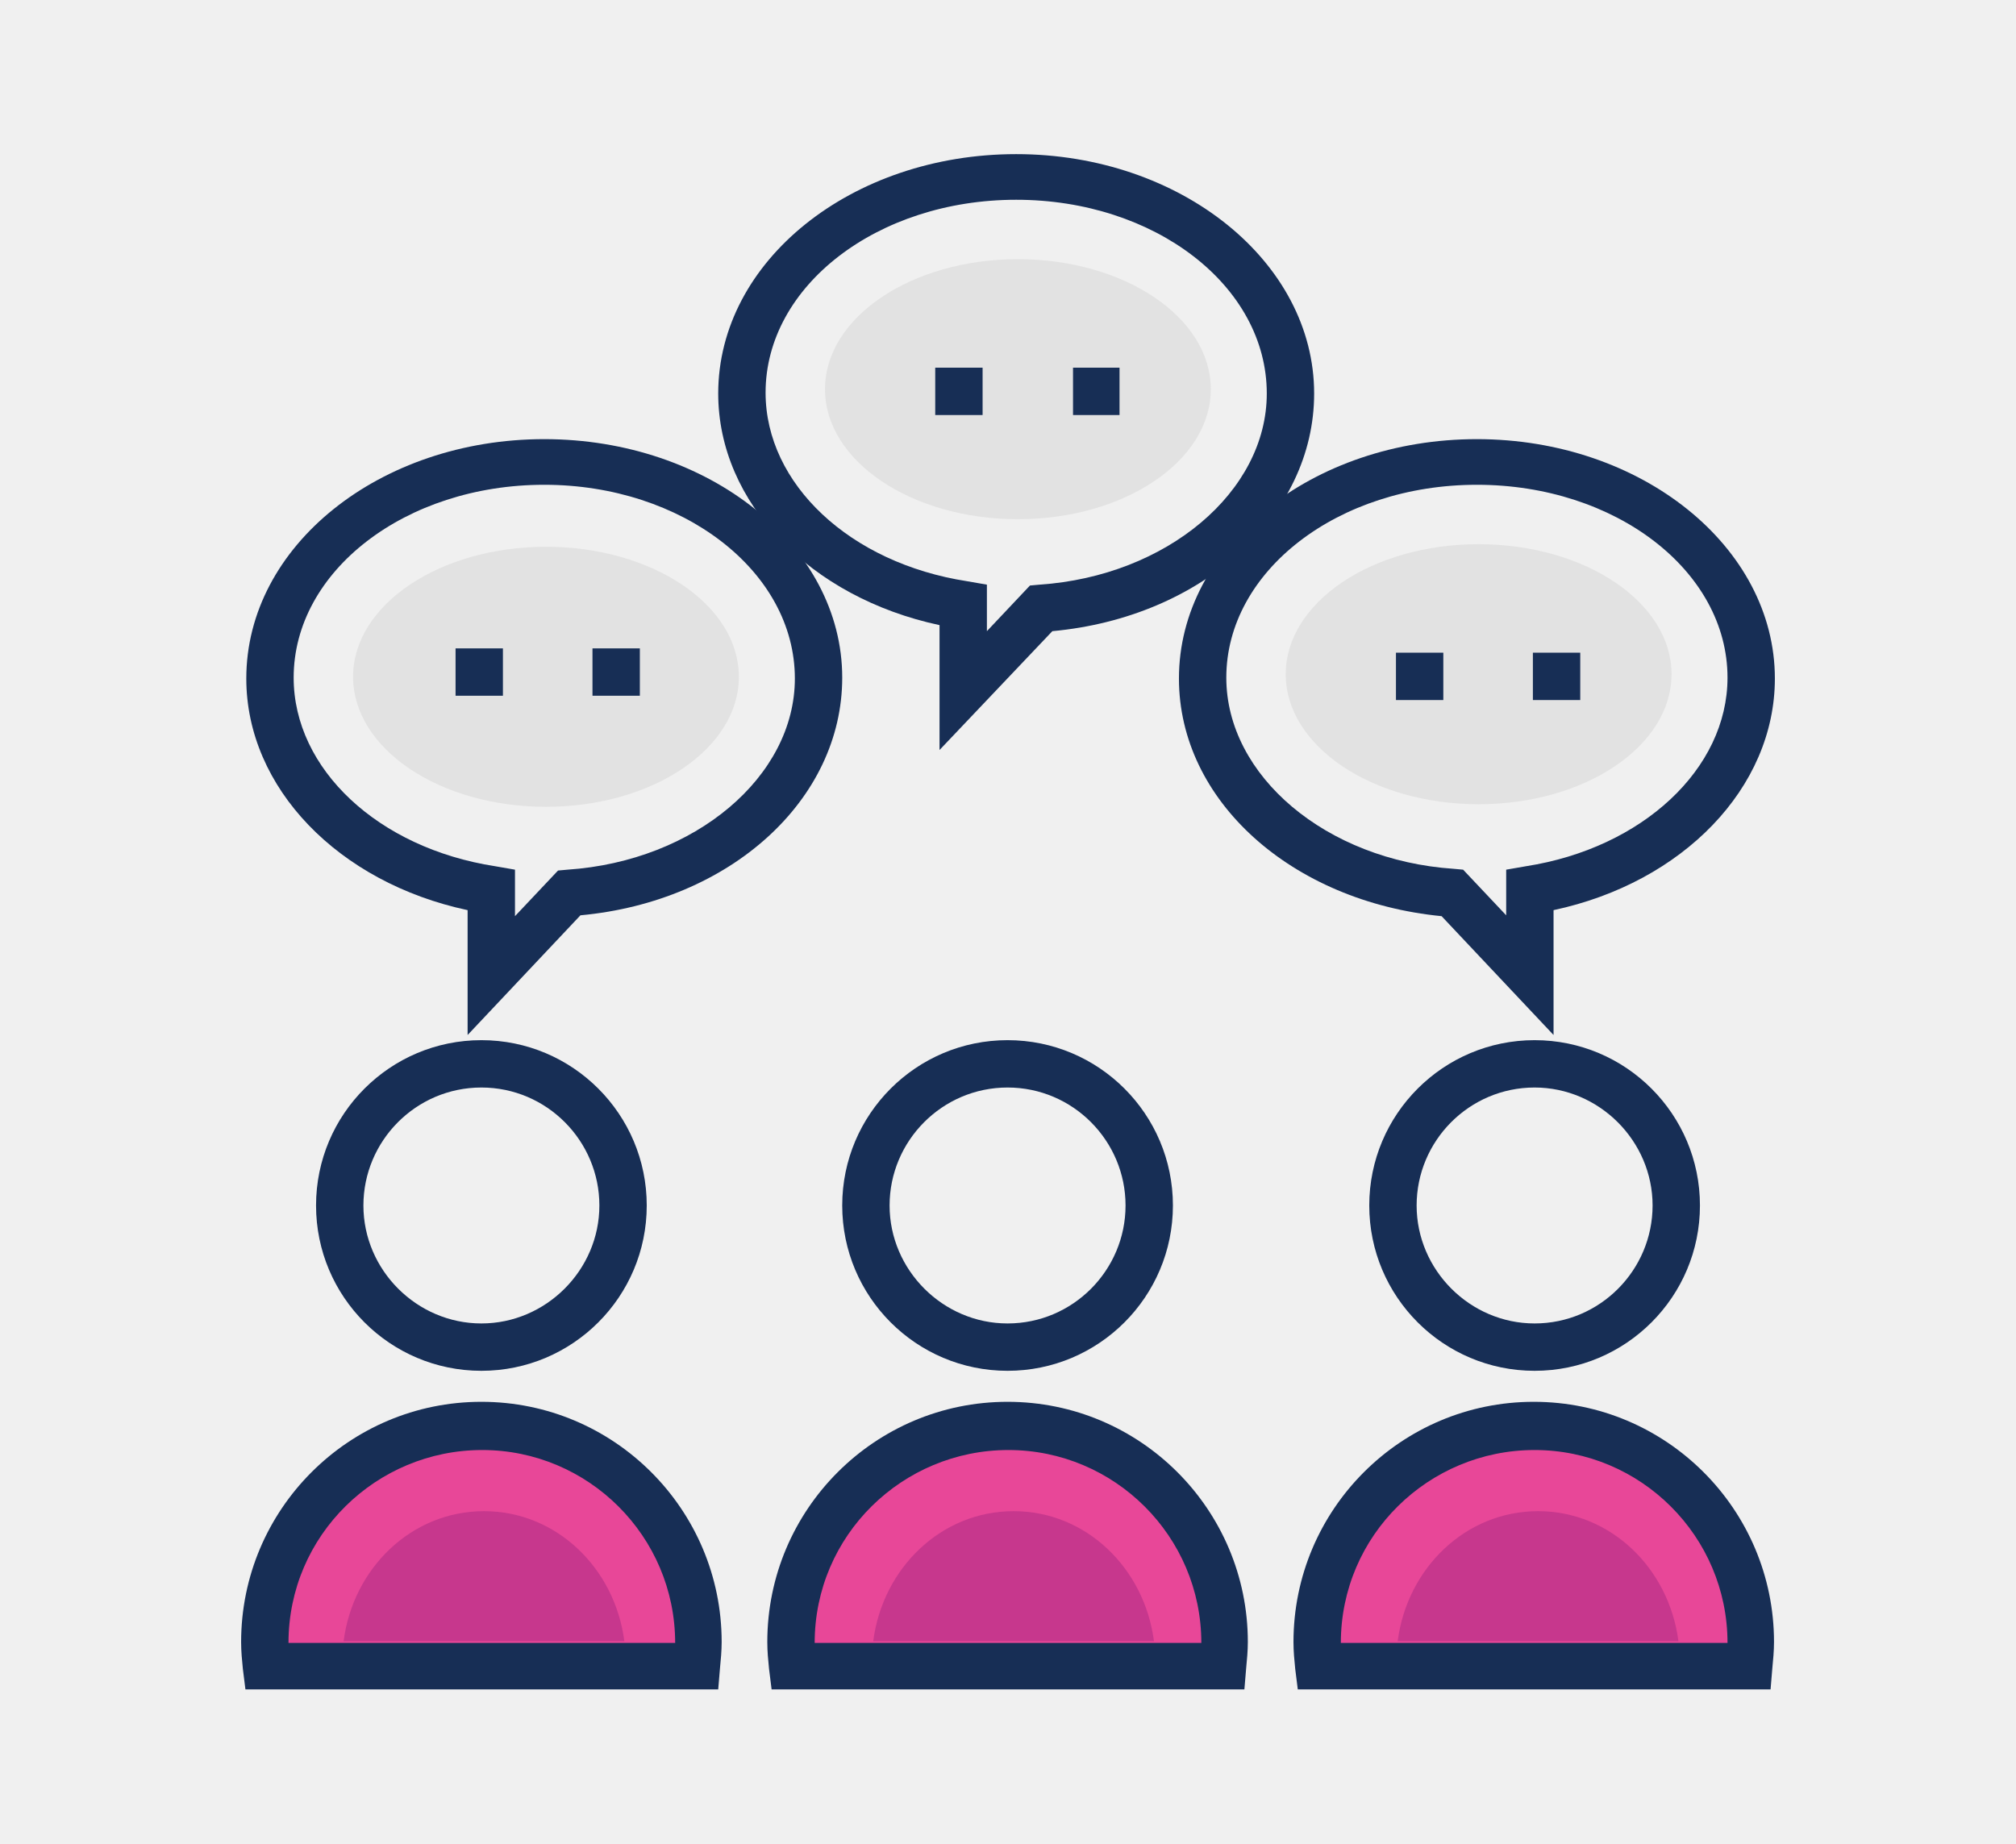
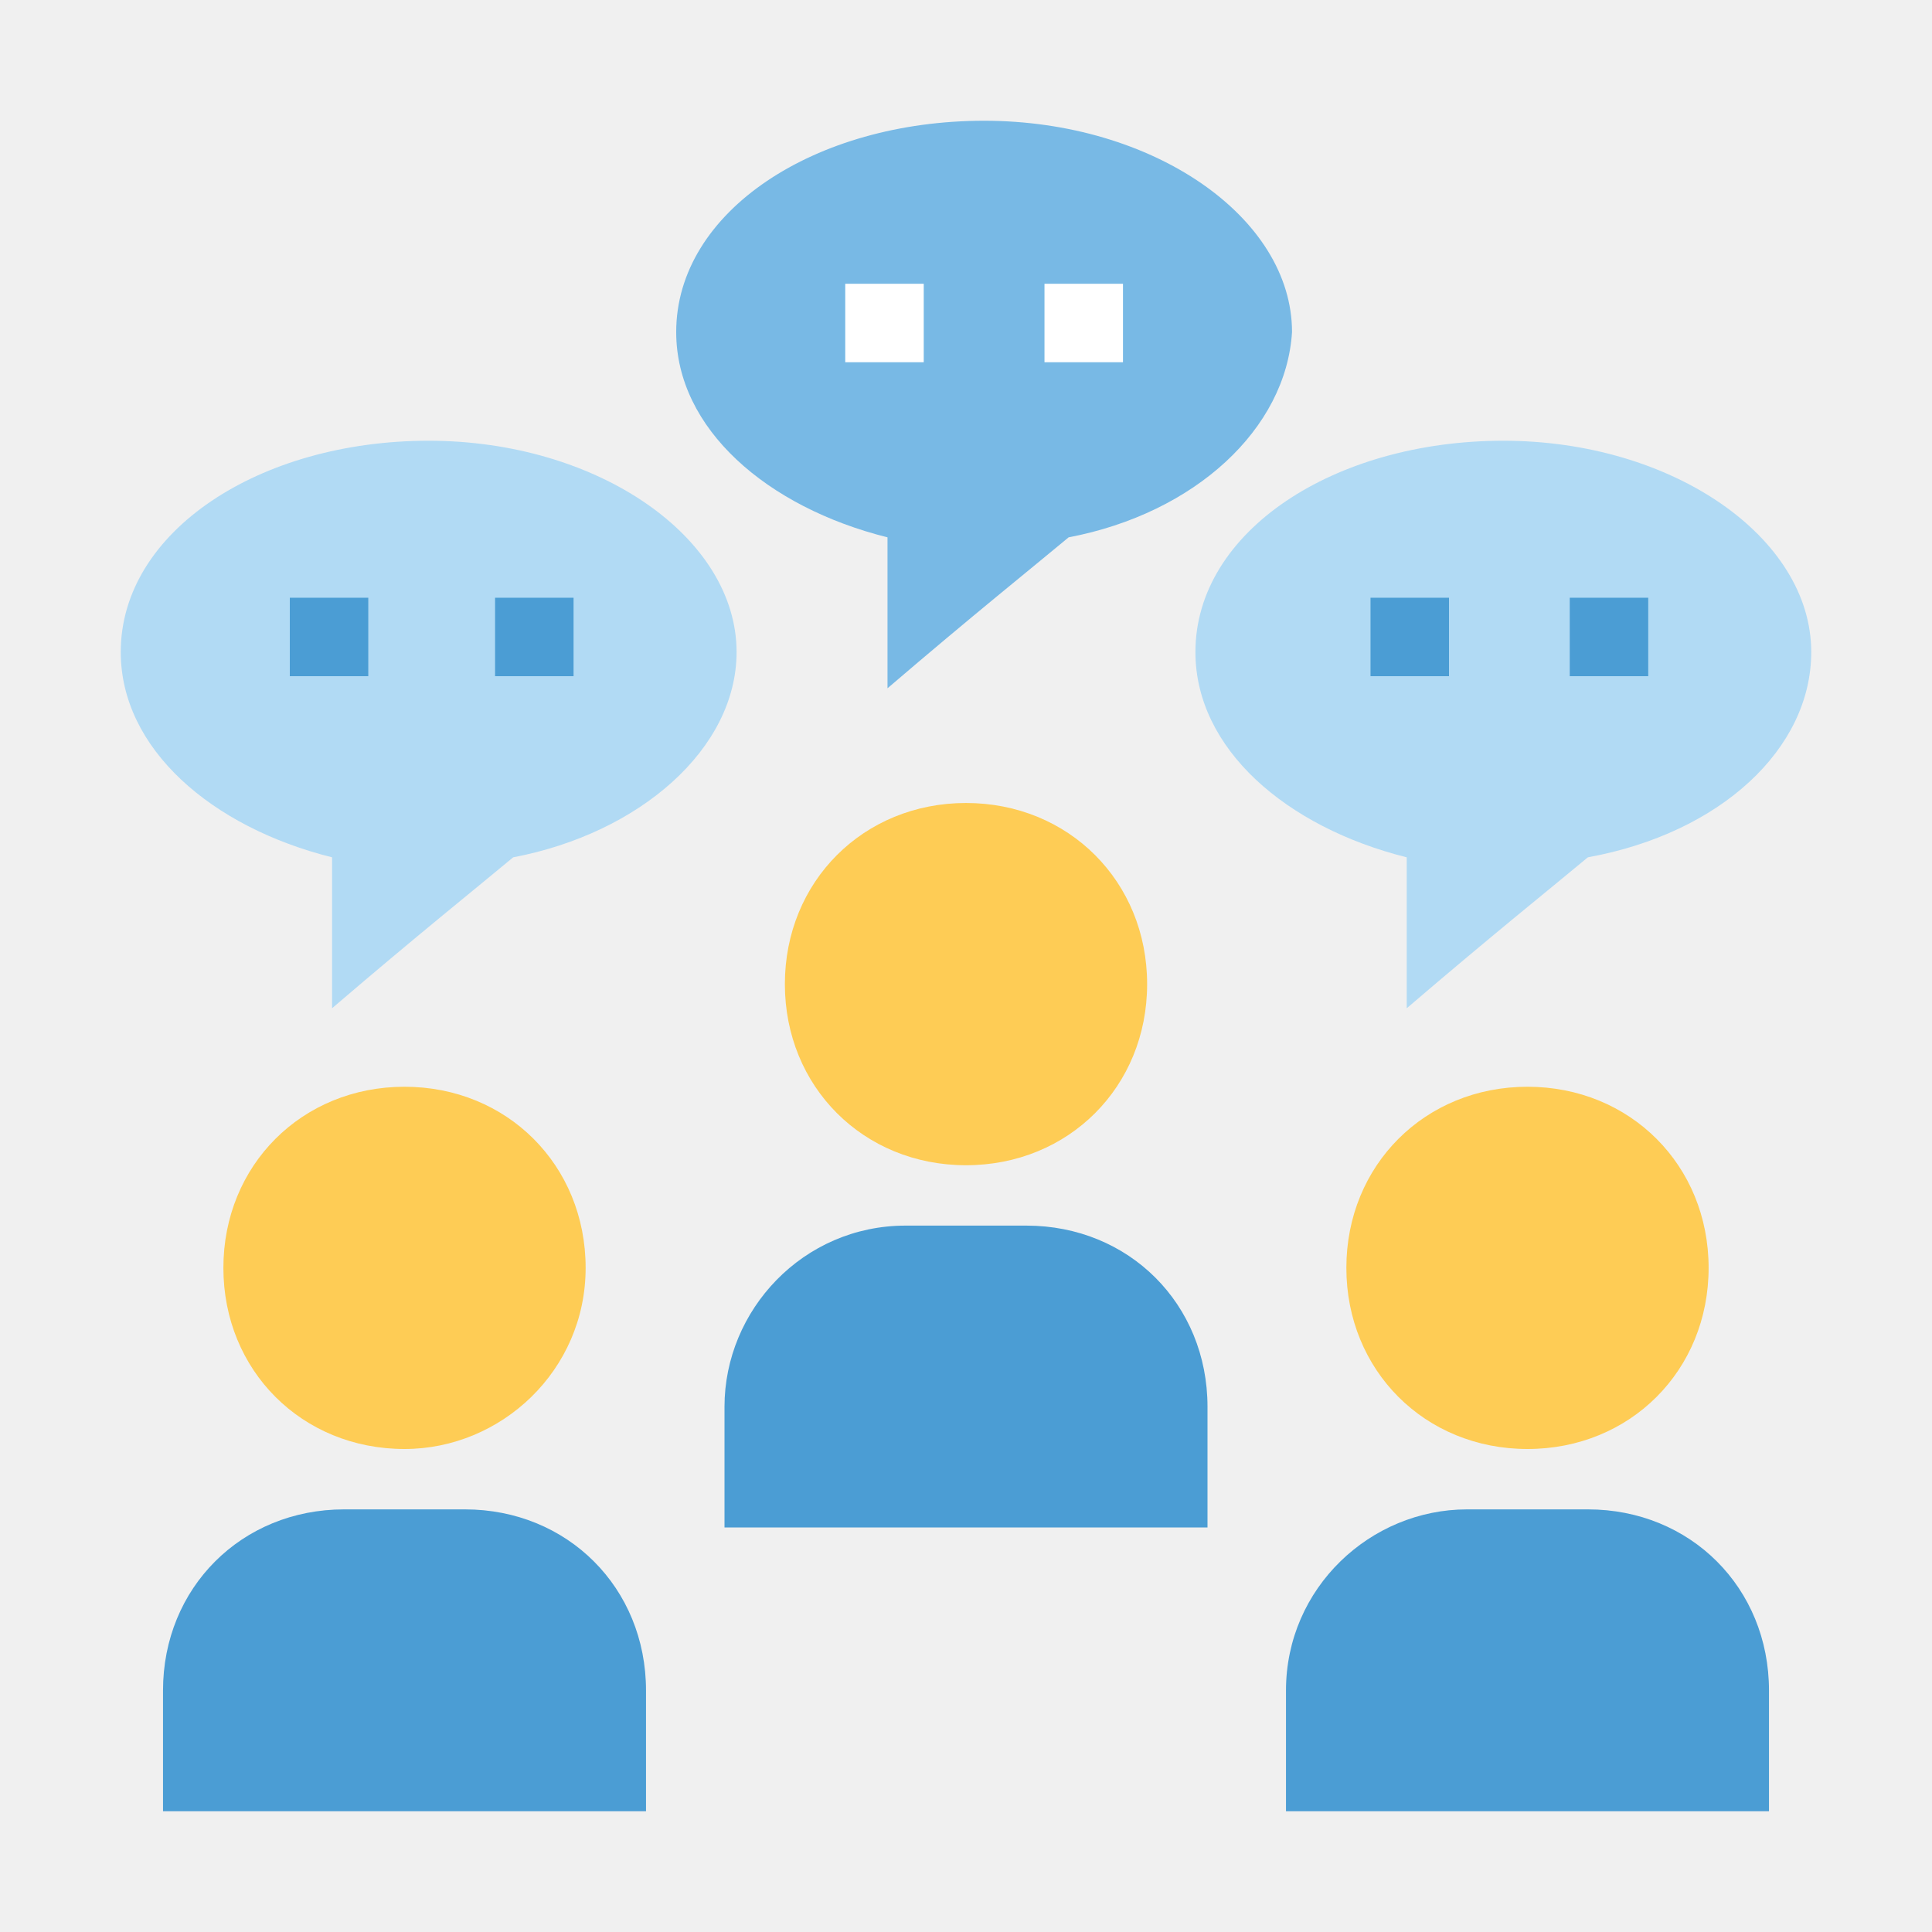
- <svg xmlns="http://www.w3.org/2000/svg" version="1.1" id="Layer_1" x="0px" y="0px" viewBox="0 0 234.1 214.1" style="enable-background:new 0 0 234.1 214.1;" xml:space="preserve">
+ <svg xmlns="http://www.w3.org/2000/svg" xmlns:xlink="http://www.w3.org/1999/xlink" version="1.1" id="Layer_1" x="0px" y="0px" viewBox="0 0 32 32" style="enable-background:new 0 0 32 32;" xml:space="preserve">
  <style type="text/css">
- 	.st0{fill:#E2E2E2;}
- 	.st1{fill:#E84798;}
- 	.st2{fill:#172E55;}
- 	.st3{fill:#C7378D;}
+ 	.st0{clip-path:url(#SVGID_2_);fill:#78B9E5;}
+ 	.st1{clip-path:url(#SVGID_4_);fill:#FFFFFF;}
+ 	.st2{clip-path:url(#SVGID_6_);fill:#FFFFFF;}
+ 	.st3{clip-path:url(#SVGID_8_);fill:#B1DAF4;}
+ 	.st4{clip-path:url(#SVGID_10_);fill:#4B9DD4;}
+ 	.st5{clip-path:url(#SVGID_12_);fill:#4B9DD4;}
+ 	.st6{clip-path:url(#SVGID_14_);fill:#4B9DD4;}
+ 	.st7{clip-path:url(#SVGID_16_);fill:#4B9DD4;}
+ 	.st8{clip-path:url(#SVGID_18_);fill:#FECC55;}
+ 	.st9{clip-path:url(#SVGID_20_);fill:#4B9DD4;}
</style>
  <g>
-     <g>
-       <ellipse class="st0" cx="118.2" cy="45.2" rx="22.4" ry="15.1" />
-       <path class="st1" d="M141.5,193.5c0.1-0.9,0.2-1.8,0.2-2.8c0-13.9-11.3-25.2-25.2-25.2s-25.2,11.3-25.2,25.2    c0,0.9,0.1,1.9,0.2,2.8H141.5z" />
-       <path class="st1" d="M203.4,193.9c0.1-0.9,0.2-1.8,0.2-2.8c0-13.9-11.3-25.2-25.2-25.2s-25.2,11.3-25.2,25.2    c0,0.9,0.1,1.9,0.2,2.8H203.4z" />
-       <path class="st1" d="M80.7,193.5c0.1-0.9,0.2-1.8,0.2-2.8c0-13.9-11.3-25.2-25.2-25.2s-25.2,11.3-25.2,25.2c0,0.9,0.1,1.9,0.2,2.8    H80.7z" />
-       <g>
-         <path class="st2" d="M55.9,159.2c-10.6,0-19.2-8.6-19.2-19.2c0-10.6,8.6-19.2,19.2-19.2s19.2,8.6,19.2,19.2     S66.5,159.2,55.9,159.2z M55.9,126.3c-7.6,0-13.7,6.2-13.7,13.7s6.2,13.7,13.7,13.7s13.7-6.2,13.7-13.7S63.5,126.3,55.9,126.3z" />
-         <path class="st2" d="M83.4,196.2H28.5l-0.3-2.4c-0.1-1-0.2-2-0.2-3.1c0-15.4,12.5-27.9,27.9-27.9s27.9,12.5,27.9,27.9     c0,1-0.1,2.1-0.2,3.1L83.4,196.2z M33.5,190.8h44.9l0,0c0-12.4-10.1-22.4-22.4-22.4S33.5,178.3,33.5,190.8L33.5,190.8z" />
-       </g>
-       <g>
-         <path class="st2" d="M117,159.2c-10.6,0-19.2-8.6-19.2-19.2c0-10.6,8.6-19.2,19.2-19.2s19.2,8.6,19.2,19.2S127.6,159.2,117,159.2     z M117,126.3c-7.6,0-13.7,6.2-13.7,13.7s6.2,13.7,13.7,13.7c7.6,0,13.7-6.2,13.7-13.7S124.6,126.3,117,126.3z" />
-         <path class="st2" d="M144.5,196.2H89.6l-0.3-2.4c-0.1-1-0.2-2-0.2-3.1c0-15.4,12.5-27.9,27.9-27.9s27.9,12.5,27.9,27.9     c0,1-0.1,2.1-0.2,3.1L144.5,196.2z M94.6,190.8h44.9l0,0c0-12.4-10.1-22.4-22.4-22.4S94.6,178.3,94.6,190.8L94.6,190.8z" />
-       </g>
-       <g>
-         <path class="st2" d="M178.2,159.2c-10.6,0-19.2-8.6-19.2-19.2c0-10.6,8.6-19.2,19.2-19.2c10.6,0,19.2,8.6,19.2,19.2     C197.4,150.6,188.8,159.2,178.2,159.2z M178.2,126.3c-7.6,0-13.7,6.2-13.7,13.7s6.2,13.7,13.7,13.7c7.6,0,13.7-6.2,13.7-13.7     S185.7,126.3,178.2,126.3z" />
-         <path class="st2" d="M205.6,196.2h-54.9l-0.3-2.4c-0.1-1-0.2-2-0.2-3.1c0-15.4,12.5-27.9,27.9-27.9s27.9,12.5,27.9,27.9     c0,1-0.1,2.1-0.2,3.1L205.6,196.2z M155.7,190.8h44.9l0,0c0-12.4-10.1-22.4-22.4-22.4S155.7,178.3,155.7,190.8L155.7,190.8z" />
-       </g>
-       <g>
-         <path class="st2" d="M54.3,120.2v-14.5c-15-3.2-25.7-14.2-25.7-26.9c0-15.4,15.5-27.8,34.6-27.8s34.6,12.4,34.6,27.7     c0,14.2-13,26-30.4,27.6L54.3,120.2z M63.2,56.3c-16.1,0-29.1,10-29.1,22.4c0,10.6,9.8,19.8,23.4,21.9l2.3,0.4v5.4l5-5.3l1.1-0.1     c14.8-1,26.4-10.8,26.4-22.2C92.3,66.3,79.2,56.3,63.2,56.3z" />
-       </g>
-       <g>
-         <path class="st2" d="M180.4,120.2l-13-13.8c-17.4-1.7-30.5-13.4-30.5-27.6c0-15.4,15.5-27.8,34.6-27.8s34.6,12.5,34.6,27.8     c0,12.7-10.7,23.7-25.7,26.9L180.4,120.2L180.4,120.2z M171.5,56.3c-16.1,0-29.1,10-29.1,22.4c0,11.4,11.6,21.2,26.4,22.2     l1.1,0.1l5,5.3V101l2.3-0.4c13.5-2.1,23.4-11.3,23.4-21.9C200.6,66.3,187.6,56.3,171.5,56.3z" />
-       </g>
-       <g>
-         <path class="st2" d="M109.1,87.1V72.6c-15-3.2-25.7-14.2-25.7-26.9c0-15.4,15.5-27.8,34.6-27.8s34.6,12.5,34.6,27.8     c0,14.2-13,26-30.4,27.6L109.1,87.1z M118,23.2c-16.1,0-29.1,10-29.1,22.4c0,10.6,9.8,19.8,23.4,21.9l2.3,0.4v5.4l5-5.3l1.1-0.1     c14.8-1,26.4-10.8,26.4-22.2C147.1,33.2,134.1,23.2,118,23.2z" />
-       </g>
-       <g>
-         <polygon class="st2" points="114.1,42.7 108.6,42.7 108.6,48.2 114.1,48.2    " />
-         <polygon class="st2" points="130,42.7 124.6,42.7 124.6,48.2 130,48.2    " />
-       </g>
-       <ellipse class="st0" cx="63.4" cy="78.6" rx="22.4" ry="15.1" />
-       <g>
-         <polygon class="st2" points="58.4,75.3 52.9,75.3 52.9,80.8 58.4,80.8    " />
-         <polygon class="st2" points="74.3,75.3 68.8,75.3 68.8,80.8 74.3,80.8    " />
-       </g>
-       <ellipse class="st0" cx="171.7" cy="78.3" rx="22.4" ry="15.1" />
-       <g>
-         <polygon class="st2" points="167.6,75.8 162.1,75.8 162.1,81.3 167.6,81.3    " />
-         <polygon class="st2" points="183.5,75.8 178,75.8 178,81.3 183.5,81.3    " />
-       </g>
-     </g>
-     <path class="st3" d="M72.5,190.6c-1.1-8.5-7.9-15.1-16.3-15.1s-15.2,6.6-16.3,15.1H72.5z" />
-     <path class="st3" d="M134,190.6c-1.1-8.5-7.9-15.1-16.3-15.1s-15.2,6.6-16.3,15.1H134z" />
-     <path class="st3" d="M194.9,190.6c-1.1-8.5-7.9-15.1-16.3-15.1c-8.4,0-15.2,6.6-16.3,15.1H194.9z" />
+     <defs>
+       <path id="SVGID_1_" d="M17.7,8.9c-0.6,0.5-1.6,1.3-3,2.5c0,0,0-0.8,0-2.5c-2-0.5-3.5-1.8-3.5-3.4c0-2,2.3-3.5,5.1-3.5    c2.8,0,5.1,1.6,5.1,3.5C21.3,7.1,19.8,8.5,17.7,8.9z" />
+     </defs>
+     <clipPath id="SVGID_2_">
+       <use xlink:href="#SVGID_1_" style="overflow:visible;" />
+     </clipPath>
+     <rect x="6.2" y="-3" class="st0" width="20.2" height="19.4" />
+   </g>
+   <g>
+     <defs>
+       <rect id="SVGID_3_" x="17.3" y="4.7" width="1.3" height="1.3" />
+     </defs>
+     <clipPath id="SVGID_4_">
+       <use xlink:href="#SVGID_3_" style="overflow:visible;" />
+     </clipPath>
+     <rect x="12.3" y="-0.3" class="st1" width="11.3" height="11.3" />
+   </g>
+   <g>
+     <defs>
+       <rect id="SVGID_5_" x="14" y="4.7" width="1.3" height="1.3" />
+     </defs>
+     <clipPath id="SVGID_6_">
+       <use xlink:href="#SVGID_5_" style="overflow:visible;" />
+     </clipPath>
+     <rect x="9" y="-0.3" class="st2" width="11.3" height="11.3" />
+   </g>
+   <g>
+     <defs>
+       <path id="SVGID_7_" d="M8.5,14.2c-0.6,0.5-1.6,1.3-3,2.5c0,0,0-0.8,0-2.5c-2-0.5-3.5-1.8-3.5-3.4c0-2,2.3-3.5,5.1-3.5    s5.1,1.6,5.1,3.5C12.2,12.4,10.6,13.8,8.5,14.2z M26.3,14.2c-0.6,0.5-1.6,1.3-3,2.5c0,0,0-0.8,0-2.5c-2-0.5-3.5-1.8-3.5-3.4    c0-2,2.3-3.5,5.1-3.5c2.8,0,5.1,1.6,5.1,3.5C30,12.4,28.5,13.8,26.3,14.2z" />
+     </defs>
+     <clipPath id="SVGID_8_">
+       <use xlink:href="#SVGID_7_" style="overflow:visible;" />
+     </clipPath>
+     <rect x="-3" y="2.3" class="st3" width="38" height="19.4" />
+   </g>
+   <g>
+     <defs>
+       <rect id="SVGID_9_" x="8.2" y="9.9" width="1.3" height="1.3" />
+     </defs>
+     <clipPath id="SVGID_10_">
+       <use xlink:href="#SVGID_9_" style="overflow:visible;" />
+     </clipPath>
+     <rect x="3.2" y="4.9" class="st4" width="11.3" height="11.3" />
+   </g>
+   <g>
+     <defs>
+       <rect id="SVGID_11_" x="4.8" y="9.9" width="1.3" height="1.3" />
+     </defs>
+     <clipPath id="SVGID_12_">
+       <use xlink:href="#SVGID_11_" style="overflow:visible;" />
+     </clipPath>
+     <rect x="-0.2" y="4.9" class="st5" width="11.3" height="11.3" />
+   </g>
+   <g>
+     <defs>
+       <rect id="SVGID_13_" x="26" y="9.9" width="1.3" height="1.3" />
+     </defs>
+     <clipPath id="SVGID_14_">
+       <use xlink:href="#SVGID_13_" style="overflow:visible;" />
+     </clipPath>
+     <rect x="21" y="4.9" class="st6" width="11.3" height="11.3" />
+   </g>
+   <g>
+     <defs>
+       <rect id="SVGID_15_" x="22.7" y="9.9" width="1.3" height="1.3" />
+     </defs>
+     <clipPath id="SVGID_16_">
+       <use xlink:href="#SVGID_15_" style="overflow:visible;" />
+     </clipPath>
+     <rect x="17.7" y="4.9" class="st7" width="11.3" height="11.3" />
+   </g>
+   <g>
+     <defs>
+       <path id="SVGID_17_" d="M16,19.3c-1.7,0-3-1.3-3-3c0-1.7,1.3-3,3-3s3,1.3,3,3C19,18,17.7,19.3,16,19.3z M25.3,24c-1.7,0-3-1.3-3-3    c0-1.7,1.3-3,3-3c1.7,0,3,1.3,3,3C28.3,22.7,27,24,25.3,24z M6.7,24c-1.7,0-3-1.3-3-3c0-1.7,1.3-3,3-3s3,1.3,3,3    C9.7,22.7,8.3,24,6.7,24z" />
+     </defs>
+     <clipPath id="SVGID_18_">
+       <use xlink:href="#SVGID_17_" style="overflow:visible;" />
+     </clipPath>
+     <rect x="-1.3" y="8.3" class="st8" width="34.7" height="20.7" />
+   </g>
+   <g>
+     <defs>
+       <path id="SVGID_19_" d="M15,20.3h2c1.7,0,3,1.3,3,3v2h-8v-2C12,21.7,13.3,20.3,15,20.3z M24.3,25h2c1.7,0,3,1.3,3,3v2h-8v-2    C21.3,26.3,22.7,25,24.3,25z M5.7,25h2c1.7,0,3,1.3,3,3v2h-8v-2C2.7,26.3,4,25,5.7,25z" />
+     </defs>
+     <clipPath id="SVGID_20_">
+       <use xlink:href="#SVGID_19_" style="overflow:visible;" />
+     </clipPath>
+     <rect x="-2.3" y="15.3" class="st9" width="36.7" height="19.7" />
  </g>
</svg>
